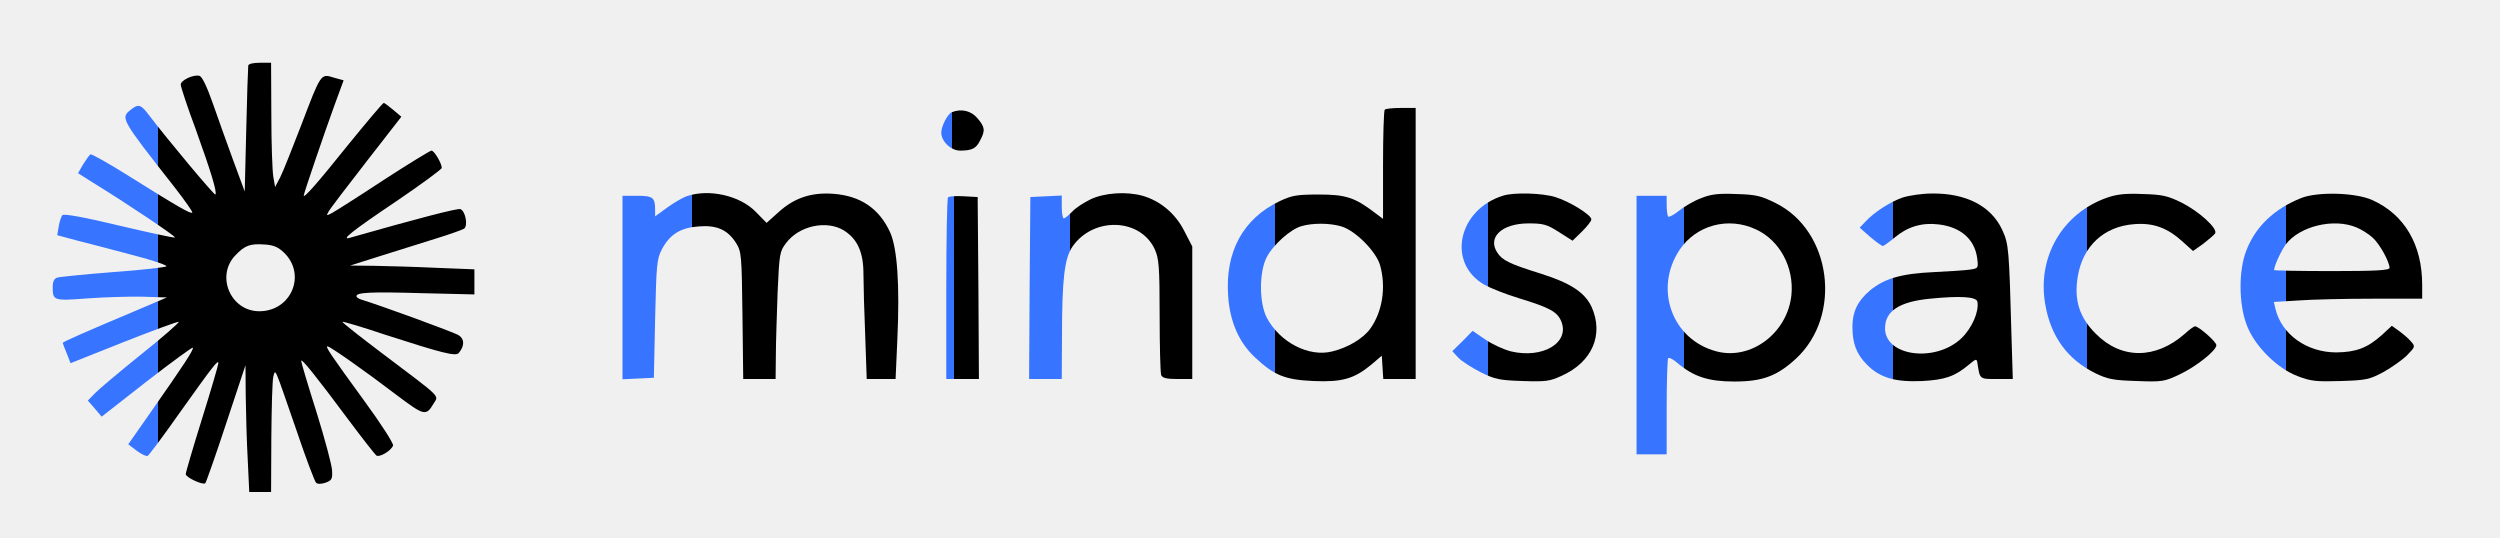
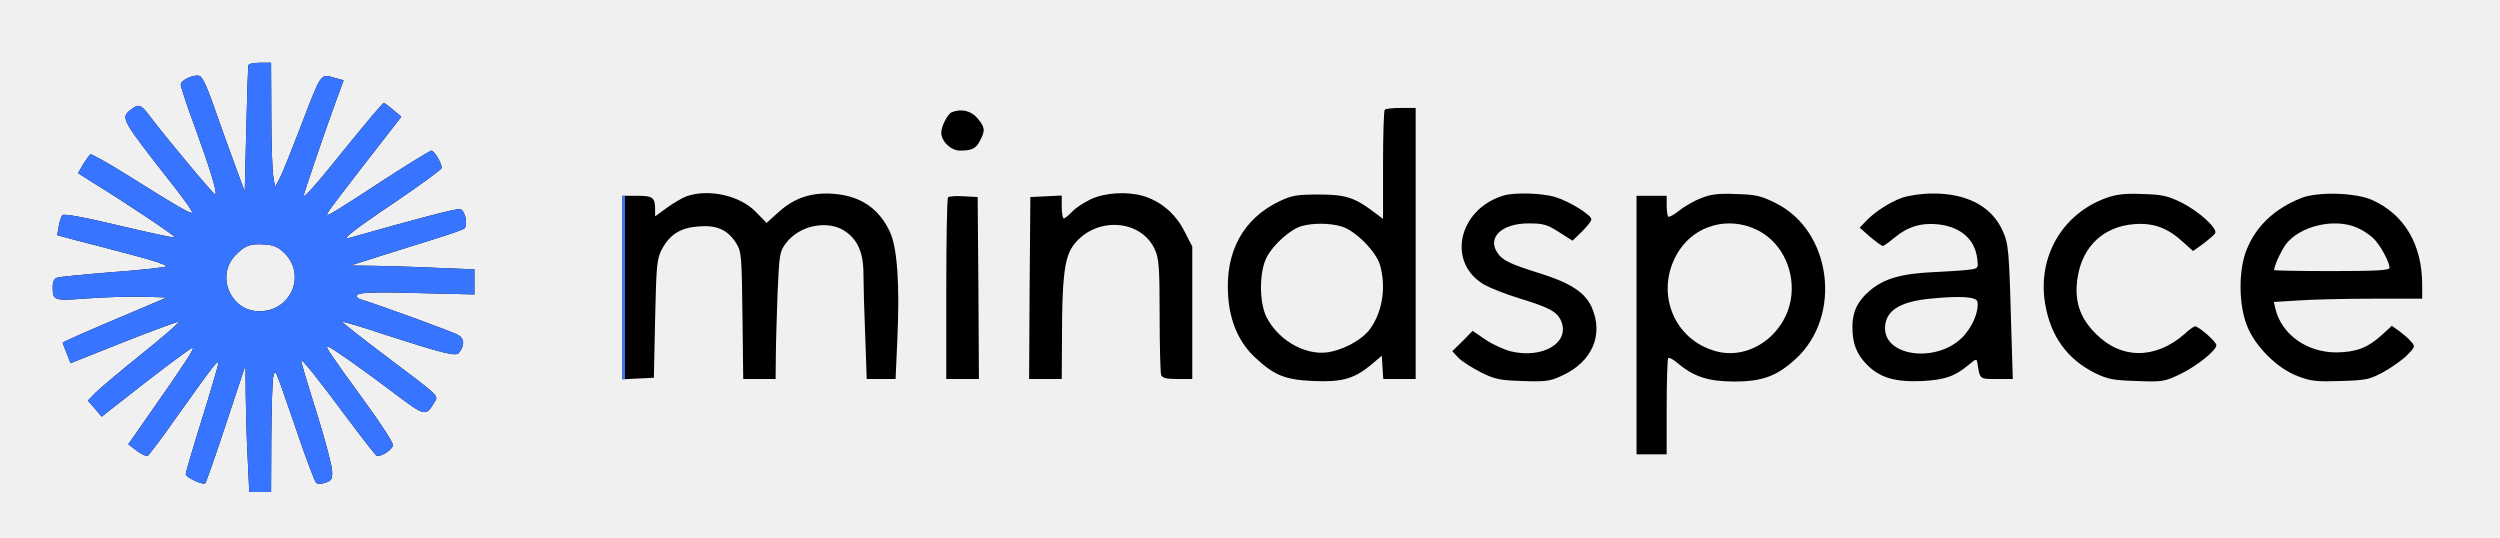
<svg xmlns="http://www.w3.org/2000/svg" version="1.0" width="996pt" height="214pt" viewBox="0 0 996 214" preserveAspectRatio="xMidYMid meet">
-   <defs>
-     <linearGradient id="logoGradient" x1="0%" y1="0%" x2="100%" y2="0%">
-       <stop offset="0%" stop-color="#3774FF" />
-       <stop offset="25%" stop-color="#3774FF" />
-       <stop offset="25%" stop-color="#000000" />
-       <stop offset="100%" stop-color="#000000" />
-     </linearGradient>
-   </defs>
-   <g transform="translate(0,214) scale(0.1,-0.1)" fill="url(#logoGradient)" stroke="none">
-     <path d="M989 1878 c-1 -7 -5 -123 -8 -257 l-6 -244 -44 119 c-24 65 -61 169 -82 229 -25 71 -44 111 -55 113 -24 6 -74 -18 -74 -35 0 -8 26 -88 59 -176 62 -172 87 -255 79 -262 -4 -4 -189 217 -265 317 -32 43 -42 45 -73 20 -40 -32 -39 -35 174 -306 42 -54 75 -101 72 -103 -6 -6 -54 21 -250 144 -81 51 -152 91 -156 88 -4 -3 -17 -21 -29 -40 l-20 -35 60 -38 c137 -84 330 -214 326 -218 -2 -3 -102 19 -221 47 -141 34 -221 48 -227 42 -5 -5 -12 -26 -15 -45 l-6 -35 78 -21 c44 -11 143 -37 222 -58 79 -20 139 -41 135 -45 -4 -4 -100 -15 -213 -23 -113 -9 -213 -19 -222 -22 -12 -4 -18 -15 -18 -37 0 -55 3 -56 136 -46 66 5 165 8 220 7 l99 -3 -115 -49 c-200 -84 -300 -128 -300 -132 0 -2 7 -21 16 -42 l15 -39 211 84 c116 46 215 82 220 81 4 -2 -63 -61 -151 -131 -87 -70 -170 -140 -184 -155 l-27 -28 28 -32 27 -32 179 140 c99 77 182 137 184 135 6 -6 -38 -72 -164 -252 l-93 -133 34 -26 c19 -14 38 -23 44 -20 5 4 62 79 125 169 139 195 155 215 156 200 0 -6 -29 -106 -65 -221 -36 -115 -65 -214 -65 -221 0 -13 69 -45 78 -36 3 3 41 110 83 238 l77 232 1 -125 c1 -69 4 -182 8 -252 l6 -128 44 0 43 0 1 218 c1 119 4 228 8 242 9 31 2 46 92 -214 37 -110 73 -204 78 -209 6 -6 20 -6 38 0 25 9 28 15 26 49 -1 21 -29 126 -62 232 -34 107 -61 198 -61 204 0 13 60 -62 188 -234 56 -75 107 -140 112 -143 13 -8 59 20 66 40 3 7 -48 87 -114 177 -137 188 -157 218 -147 218 10 0 151 -99 274 -193 112 -84 118 -86 149 -34 20 33 35 18 -205 199 -89 67 -161 124 -159 126 2 2 80 -21 172 -52 226 -73 281 -87 292 -72 23 28 23 55 0 70 -18 12 -309 118 -390 143 -10 3 -18 9 -18 13 0 15 56 18 261 12 l209 -5 0 50 0 50 -152 6 c-83 4 -194 7 -247 8 l-96 1 120 38 c66 21 165 52 220 69 55 17 106 35 114 40 16 11 6 70 -15 78 -11 4 -176 -39 -439 -114 -40 -12 5 25 185 146 99 67 180 127 180 132 0 18 -30 69 -41 69 -5 0 -92 -53 -192 -118 -100 -66 -192 -124 -205 -131 -21 -11 -23 -11 -13 6 5 10 73 99 150 198 l140 180 -32 27 c-18 15 -35 28 -38 28 -4 0 -67 -75 -142 -167 -121 -151 -177 -215 -177 -202 0 8 85 257 123 361 l36 98 -40 11 c-51 16 -50 18 -129 -190 -35 -91 -72 -184 -83 -206 l-21 -40 -7 40 c-4 22 -8 133 -8 248 l-1 207 -45 0 c-29 0 -46 -5 -46 -12z m142 -744 c91 -87 30 -234 -98 -234 -114 0 -174 140 -96 222 38 40 59 48 116 44 36 -2 55 -10 78 -32z" />
-     <path d="M5517 1703 c-4 -3 -7 -103 -7 -221 l0 -214 -32 24 c-80 61 -116 73 -223 73 -87 0 -107 -3 -156 -26 -146 -69 -219 -202 -206 -379 7 -102 43 -184 107 -244 77 -72 120 -89 233 -94 114 -5 162 9 230 65 l42 36 3 -47 3 -46 65 0 64 0 0 540 0 540 -58 0 c-32 0 -62 -3 -65 -7z m-173 -465 c55 -16 138 -99 154 -154 25 -87 10 -187 -40 -255 -28 -38 -88 -74 -150 -89 -93 -24 -209 36 -261 134 -31 59 -31 184 0 242 26 50 95 111 138 123 44 13 112 13 159 -1z" />
-     <path d="M3792 1693 c-16 -6 -42 -56 -42 -81 0 -35 38 -72 75 -72 47 0 64 8 80 41 21 39 19 53 -11 88 -25 30 -64 39 -102 24z" />
-     <path d="M2735 1358 c-16 -6 -51 -26 -77 -45 l-48 -35 0 25 c0 50 -8 57 -71 57 l-59 0 0 -365 0 -366 63 3 62 3 5 235 c5 219 7 238 27 277 32 60 75 86 147 91 72 6 116 -14 149 -67 21 -34 22 -48 25 -288 l3 -253 65 0 64 0 1 93 c0 50 4 164 7 253 7 154 8 162 34 196 52 69 161 92 230 50 54 -34 78 -87 78 -173 0 -41 3 -152 7 -246 l6 -173 58 0 57 0 7 157 c10 217 0 364 -29 428 -44 95 -118 145 -227 153 -87 6 -154 -16 -217 -73 l-48 -43 -43 44 c-63 65 -187 93 -276 62z" />
-     <path d="M4345 1346 c-27 -13 -61 -35 -74 -50 -14 -14 -28 -26 -33 -26 -4 0 -8 20 -8 45 l0 46 -62 -3 -63 -3 -3 -362 -2 -363 65 0 65 0 1 168 c0 232 10 313 42 360 84 120 271 113 328 -12 16 -36 19 -68 19 -263 0 -122 3 -228 6 -237 5 -12 21 -16 65 -16 l59 0 0 264 0 264 -33 64 c-35 68 -95 118 -165 138 -65 18 -152 12 -207 -14z" />
-     <path d="M5990 1361 c-181 -55 -227 -268 -77 -355 23 -13 85 -38 138 -54 124 -38 153 -54 169 -92 35 -85 -73 -150 -200 -120 -28 7 -74 28 -102 47 l-51 35 -40 -41 -41 -40 24 -26 c13 -14 54 -40 89 -58 58 -29 77 -32 168 -35 91 -3 108 -1 155 21 122 55 168 164 119 274 -27 58 -83 95 -203 133 -125 39 -153 53 -173 84 -40 61 19 116 125 116 58 0 73 -4 120 -34 l55 -35 38 37 c20 20 37 41 37 48 0 18 -88 72 -144 89 -52 16 -163 19 -206 6z" />
-     <path d="M6776 1350 c-27 -10 -66 -33 -86 -49 -21 -17 -40 -27 -44 -24 -3 4 -6 24 -6 45 l0 38 -60 0 -60 0 0 -515 0 -515 60 0 60 0 0 188 c0 104 3 192 6 195 4 4 21 -5 38 -20 64 -54 123 -73 226 -73 112 0 170 22 245 91 186 172 142 510 -81 620 -58 29 -79 34 -158 36 -72 3 -101 -1 -140 -17z m220 -124 c95 -44 152 -151 141 -262 -16 -151 -161 -260 -298 -224 -177 46 -251 248 -148 404 66 99 194 134 305 82z" />
-     <path d="M7580 1353 c-51 -18 -113 -58 -148 -96 l-23 -24 42 -37 c24 -20 46 -36 50 -36 4 0 26 16 49 35 50 42 108 59 173 51 88 -10 144 -59 154 -134 5 -40 5 -41 -28 -46 -19 -3 -83 -7 -144 -10 -131 -6 -199 -26 -256 -74 -49 -42 -69 -85 -69 -144 0 -66 16 -108 57 -150 52 -53 113 -71 222 -66 90 5 129 18 186 66 28 23 30 24 33 6 10 -66 8 -64 77 -64 l64 0 -5 163 c-10 361 -11 373 -37 431 -44 95 -144 147 -281 145 -39 0 -91 -8 -116 -16z m298 -415 c7 -39 -21 -104 -63 -145 -103 -99 -305 -73 -305 39 0 69 57 106 179 118 121 12 185 8 189 -12z" />
-     <path d="M8393 1352 c-177 -63 -277 -236 -245 -423 22 -130 89 -221 200 -276 50 -24 71 -28 165 -31 102 -4 110 -2 170 26 67 32 147 95 147 117 0 13 -70 75 -85 75 -4 0 -23 -13 -41 -30 -116 -102 -253 -102 -354 0 -66 65 -88 136 -72 229 20 121 104 199 225 208 75 6 132 -14 194 -71 l40 -36 41 29 c22 17 43 35 47 41 12 19 -64 88 -134 123 -55 27 -77 32 -155 34 -69 3 -103 -1 -143 -15z" />
-     <path d="M9168 1351 c-108 -43 -183 -115 -219 -210 -31 -80 -30 -213 2 -296 31 -83 121 -173 204 -204 52 -20 75 -22 170 -19 102 3 115 6 171 36 34 19 76 49 94 67 33 34 33 35 14 56 -10 12 -32 30 -47 41 l-28 20 -40 -37 c-57 -51 -102 -68 -181 -69 -118 0 -219 72 -243 175 l-6 26 98 6 c54 4 187 7 296 7 l197 0 0 55 c0 160 -70 280 -199 338 -66 30 -218 34 -283 8z m220 -117 c20 -8 50 -27 66 -42 28 -26 65 -94 66 -119 0 -10 -53 -13 -230 -13 -126 0 -230 2 -230 4 0 16 28 77 47 103 55 72 191 105 281 67z" />
-     <path d="M3777 1354 c-4 -4 -7 -169 -7 -366 l0 -358 65 0 65 0 -2 363 -3 362 -55 3 c-31 2 -59 0 -63 -4z" />
-   </g>
+   <mask id="logo-mask">
+     <g transform="translate(0,214) scale(0.1,-0.1)" fill="white">
+       <path d="M989 1878 c-1 -7 -5 -123 -8 -257 l-6 -244 -44 119 c-24 65 -61 169 -82 229 -25 71 -44 111 -55 113 -24 6 -74 -18 -74 -35 0 -8 26 -88 59 -176 62 -172 87 -255 79 -262 -4 -4 -189 217 -265 317 -32 43 -42 45 -73 20 -40 -32 -39 -35 174 -306 42 -54 75 -101 72 -103 -6 -6 -54 21 -250 144 -81 51 -152 91 -156 88 -4 -3 -17 -21 -29 -40 l-20 -35 60 -38 c137 -84 330 -214 326 -218 -2 -3 -102 19 -221 47 -141 34 -221 48 -227 42 -5 -5 -12 -26 -15 -45 l-6 -35 78 -21 c44 -11 143 -37 222 -58 79 -20 139 -41 135 -45 -4 -4 -100 -15 -213 -23 -113 -9 -213 -19 -222 -22 -12 -4 -18 -15 -18 -37 0 -55 3 -56 136 -46 66 5 165 8 220 7 l99 -3 -115 -49 c-200 -84 -300 -128 -300 -132 0 -2 7 -21 16 -42 l15 -39 211 84 c116 46 215 82 220 81 4 -2 -63 -61 -151 -131 -87 -70 -170 -140 -184 -155 l-27 -28 28 -32 27 -32 179 140 c99 77 182 137 184 135 6 -6 -38 -72 -164 -252 l-93 -133 34 -26 c19 -14 38 -23 44 -20 5 4 62 79 125 169 139 195 155 215 156 200 0 -6 -29 -106 -65 -221 -36 -115 -65 -214 -65 -221 0 -13 69 -45 78 -36 3 3 41 110 83 238 l77 232 1 -125 c1 -69 4 -182 8 -252 l6 -128 44 0 43 0 1 218 c1 119 4 228 8 242 9 31 2 46 92 -214 37 -110 73 -204 78 -209 6 -6 20 -6 38 0 25 9 28 15 26 49 -1 21 -29 126 -62 232 -34 107 -61 198 -61 204 0 13 60 -62 188 -234 56 -75 107 -140 112 -143 13 -8 59 20 66 40 3 7 -48 87 -114 177 -137 188 -157 218 -147 218 10 0 151 -99 274 -193 112 -84 118 -86 149 -34 20 33 35 18 -205 199 -89 67 -161 124 -159 126 2 2 80 -21 172 -52 226 -73 281 -87 292 -72 23 28 23 55 0 70 -18 12 -309 118 -390 143 -10 3 -18 9 -18 13 0 15 56 18 261 12 l209 -5 0 50 0 50 -152 6 c-83 4 -194 7 -247 8 l-96 1 120 38 c66 21 165 52 220 69 55 17 106 35 114 40 16 11 6 70 -15 78 -11 4 -176 -39 -439 -114 -40 -12 5 25 185 146 99 67 180 127 180 132 0 18 -30 69 -41 69 -5 0 -92 -53 -192 -118 -100 -66 -192 -124 -205 -131 -21 -11 -23 -11 -13 6 5 10 73 99 150 198 l140 180 -32 27 c-18 15 -35 28 -38 28 -4 0 -67 -75 -142 -167 -121 -151 -177 -215 -177 -202 0 8 85 257 123 361 l36 98 -40 11 c-51 16 -50 18 -129 -190 -35 -91 -72 -184 -83 -206 l-21 -40 -7 40 c-4 22 -8 133 -8 248 l-1 207 -45 0 c-29 0 -46 -5 -46 -12z m142 -744 c91 -87 30 -234 -98 -234 -114 0 -174 140 -96 222 38 40 59 48 116 44 36 -2 55 -10 78 -32z" />
+       <path d="M5517 1703 c-4 -3 -7 -103 -7 -221 l0 -214 -32 24 c-80 61 -116 73 -223 73 -87 0 -107 -3 -156 -26 -146 -69 -219 -202 -206 -379 7 -102 43 -184 107 -244 77 -72 120 -89 233 -94 114 -5 162 9 230 65 l42 36 3 -47 3 -46 65 0 64 0 0 540 0 540 -58 0 c-32 0 -62 -3 -65 -7z m-173 -465 c55 -16 138 -99 154 -154 25 -87 10 -187 -40 -255 -28 -38 -88 -74 -150 -89 -93 -24 -209 36 -261 134 -31 59 -31 184 0 242 26 50 95 111 138 123 44 13 112 13 159 -1z" />
+       <path d="M3792 1693 c-16 -6 -42 -56 -42 -81 0 -35 38 -72 75 -72 47 0 64 8 80 41 21 39 19 53 -11 88 -25 30 -64 39 -102 24z" />
+       <path d="M2735 1358 c-16 -6 -51 -26 -77 -45 l-48 -35 0 25 c0 50 -8 57 -71 57 l-59 0 0 -365 0 -366 63 3 62 3 5 235 c5 219 7 238 27 277 32 60 75 86 147 91 72 6 116 -14 149 -67 21 -34 22 -48 25 -288 l3 -253 65 0 64 0 1 93 c0 50 4 164 7 253 7 154 8 162 34 196 52 69 161 92 230 50 54 -34 78 -87 78 -173 0 -41 3 -152 7 -246 l6 -173 58 0 57 0 7 157 c10 217 0 364 -29 428 -44 95 -118 145 -227 153 -87 6 -154 -16 -217 -73 l-48 -43 -43 44 c-63 65 -187 93 -276 62z" />
+       <path d="M4345 1346 c-27 -13 -61 -35 -74 -50 -14 -14 -28 -26 -33 -26 -4 0 -8 20 -8 45 l0 46 -62 -3 -63 -3 -3 -362 -2 -363 65 0 65 0 1 168 c0 232 10 313 42 360 84 120 271 113 328 -12 16 -36 19 -68 19 -263 0 -122 3 -228 6 -237 5 -12 21 -16 65 -16 l59 0 0 264 0 264 -33 64 c-35 68 -95 118 -165 138 -65 18 -152 12 -207 -14z" />
+       <path d="M5990 1361 c-181 -55 -227 -268 -77 -355 23 -13 85 -38 138 -54 124 -38 153 -54 169 -92 35 -85 -73 -150 -200 -120 -28 7 -74 28 -102 47 l-51 35 -40 -41 -41 -40 24 -26 c13 -14 54 -40 89 -58 58 -29 77 -32 168 -35 91 -3 108 -1 155 21 122 55 168 164 119 274 -27 58 -83 95 -203 133 -125 39 -153 53 -173 84 -40 61 19 116 125 116 58 0 73 -4 120 -34 l55 -35 38 37 c20 20 37 41 37 48 0 18 -88 72 -144 89 -52 16 -163 19 -206 6z" />
+       <path d="M6776 1350 c-27 -10 -66 -33 -86 -49 -21 -17 -40 -27 -44 -24 -3 4 -6 24 -6 45 l0 38 -60 0 -60 0 0 -515 0 -515 60 0 60 0 0 188 c0 104 3 192 6 195 4 4 21 -5 38 -20 64 -54 123 -73 226 -73 112 0 170 22 245 91 186 172 142 510 -81 620 -58 29 -79 34 -158 36 -72 3 -101 -1 -140 -17z m220 -124 c95 -44 152 -151 141 -262 -16 -151 -161 -260 -298 -224 -177 46 -251 248 -148 404 66 99 194 134 305 82z" />
+       <path d="M7580 1353 c-51 -18 -113 -58 -148 -96 l-23 -24 42 -37 c24 -20 46 -36 50 -36 4 0 26 16 49 35 50 42 108 59 173 51 88 -10 144 -59 154 -134 5 -40 5 -41 -28 -46 -19 -3 -83 -7 -144 -10 -131 -6 -199 -26 -256 -74 -49 -42 -69 -85 -69 -144 0 -66 16 -108 57 -150 52 -53 113 -71 222 -66 90 5 129 18 186 66 28 23 30 24 33 6 10 -66 8 -64 77 -64 l64 0 -5 163 c-10 361 -11 373 -37 431 -44 95 -144 147 -281 145 -39 0 -91 -8 -116 -16z m298 -415 c7 -39 -21 -104 -63 -145 -103 -99 -305 -73 -305 39 0 69 57 106 179 118 121 12 185 8 189 -12z" />
+       <path d="M8393 1352 c-177 -63 -277 -236 -245 -423 22 -130 89 -221 200 -276 50 -24 71 -28 165 -31 102 -4 110 -2 170 26 67 32 147 95 147 117 0 13 -70 75 -85 75 -4 0 -23 -13 -41 -30 -116 -102 -253 -102 -354 0 -66 65 -88 136 -72 229 20 121 104 199 225 208 75 6 132 -14 194 -71 l40 -36 41 29 c22 17 43 35 47 41 12 19 -64 88 -134 123 -55 27 -77 32 -155 34 -69 3 -103 -1 -143 -15z" />
+       <path d="M9168 1351 c-108 -43 -183 -115 -219 -210 -31 -80 -30 -213 2 -296 31 -83 121 -173 204 -204 52 -20 75 -22 170 -19 102 3 115 6 171 36 34 19 76 49 94 67 33 34 33 35 14 56 -10 12 -32 30 -47 41 l-28 20 -40 -37 c-57 -51 -102 -68 -181 -69 -118 0 -219 72 -243 175 l-6 26 98 6 c54 4 187 7 296 7 l197 0 0 55 c0 160 -70 280 -199 338 -66 30 -218 34 -283 8z m220 -117 c20 -8 50 -27 66 -42 28 -26 65 -94 66 -119 0 -10 -53 -13 -230 -13 -126 0 -230 2 -230 4 0 16 28 77 47 103 55 72 191 105 281 67z" />
+       <path d="M3777 1354 c-4 -4 -7 -169 -7 -366 l0 -358 65 0 65 0 -2 363 -3 362 -55 3 c-31 2 -59 0 -63 -4z" />
+     </g>
+   </mask>
+   <rect width="996" height="214" fill="black" mask="url(#logo-mask)" />
+   <rect width="249" height="214" fill="#3774FF" mask="url(#logo-mask)" />
</svg>
